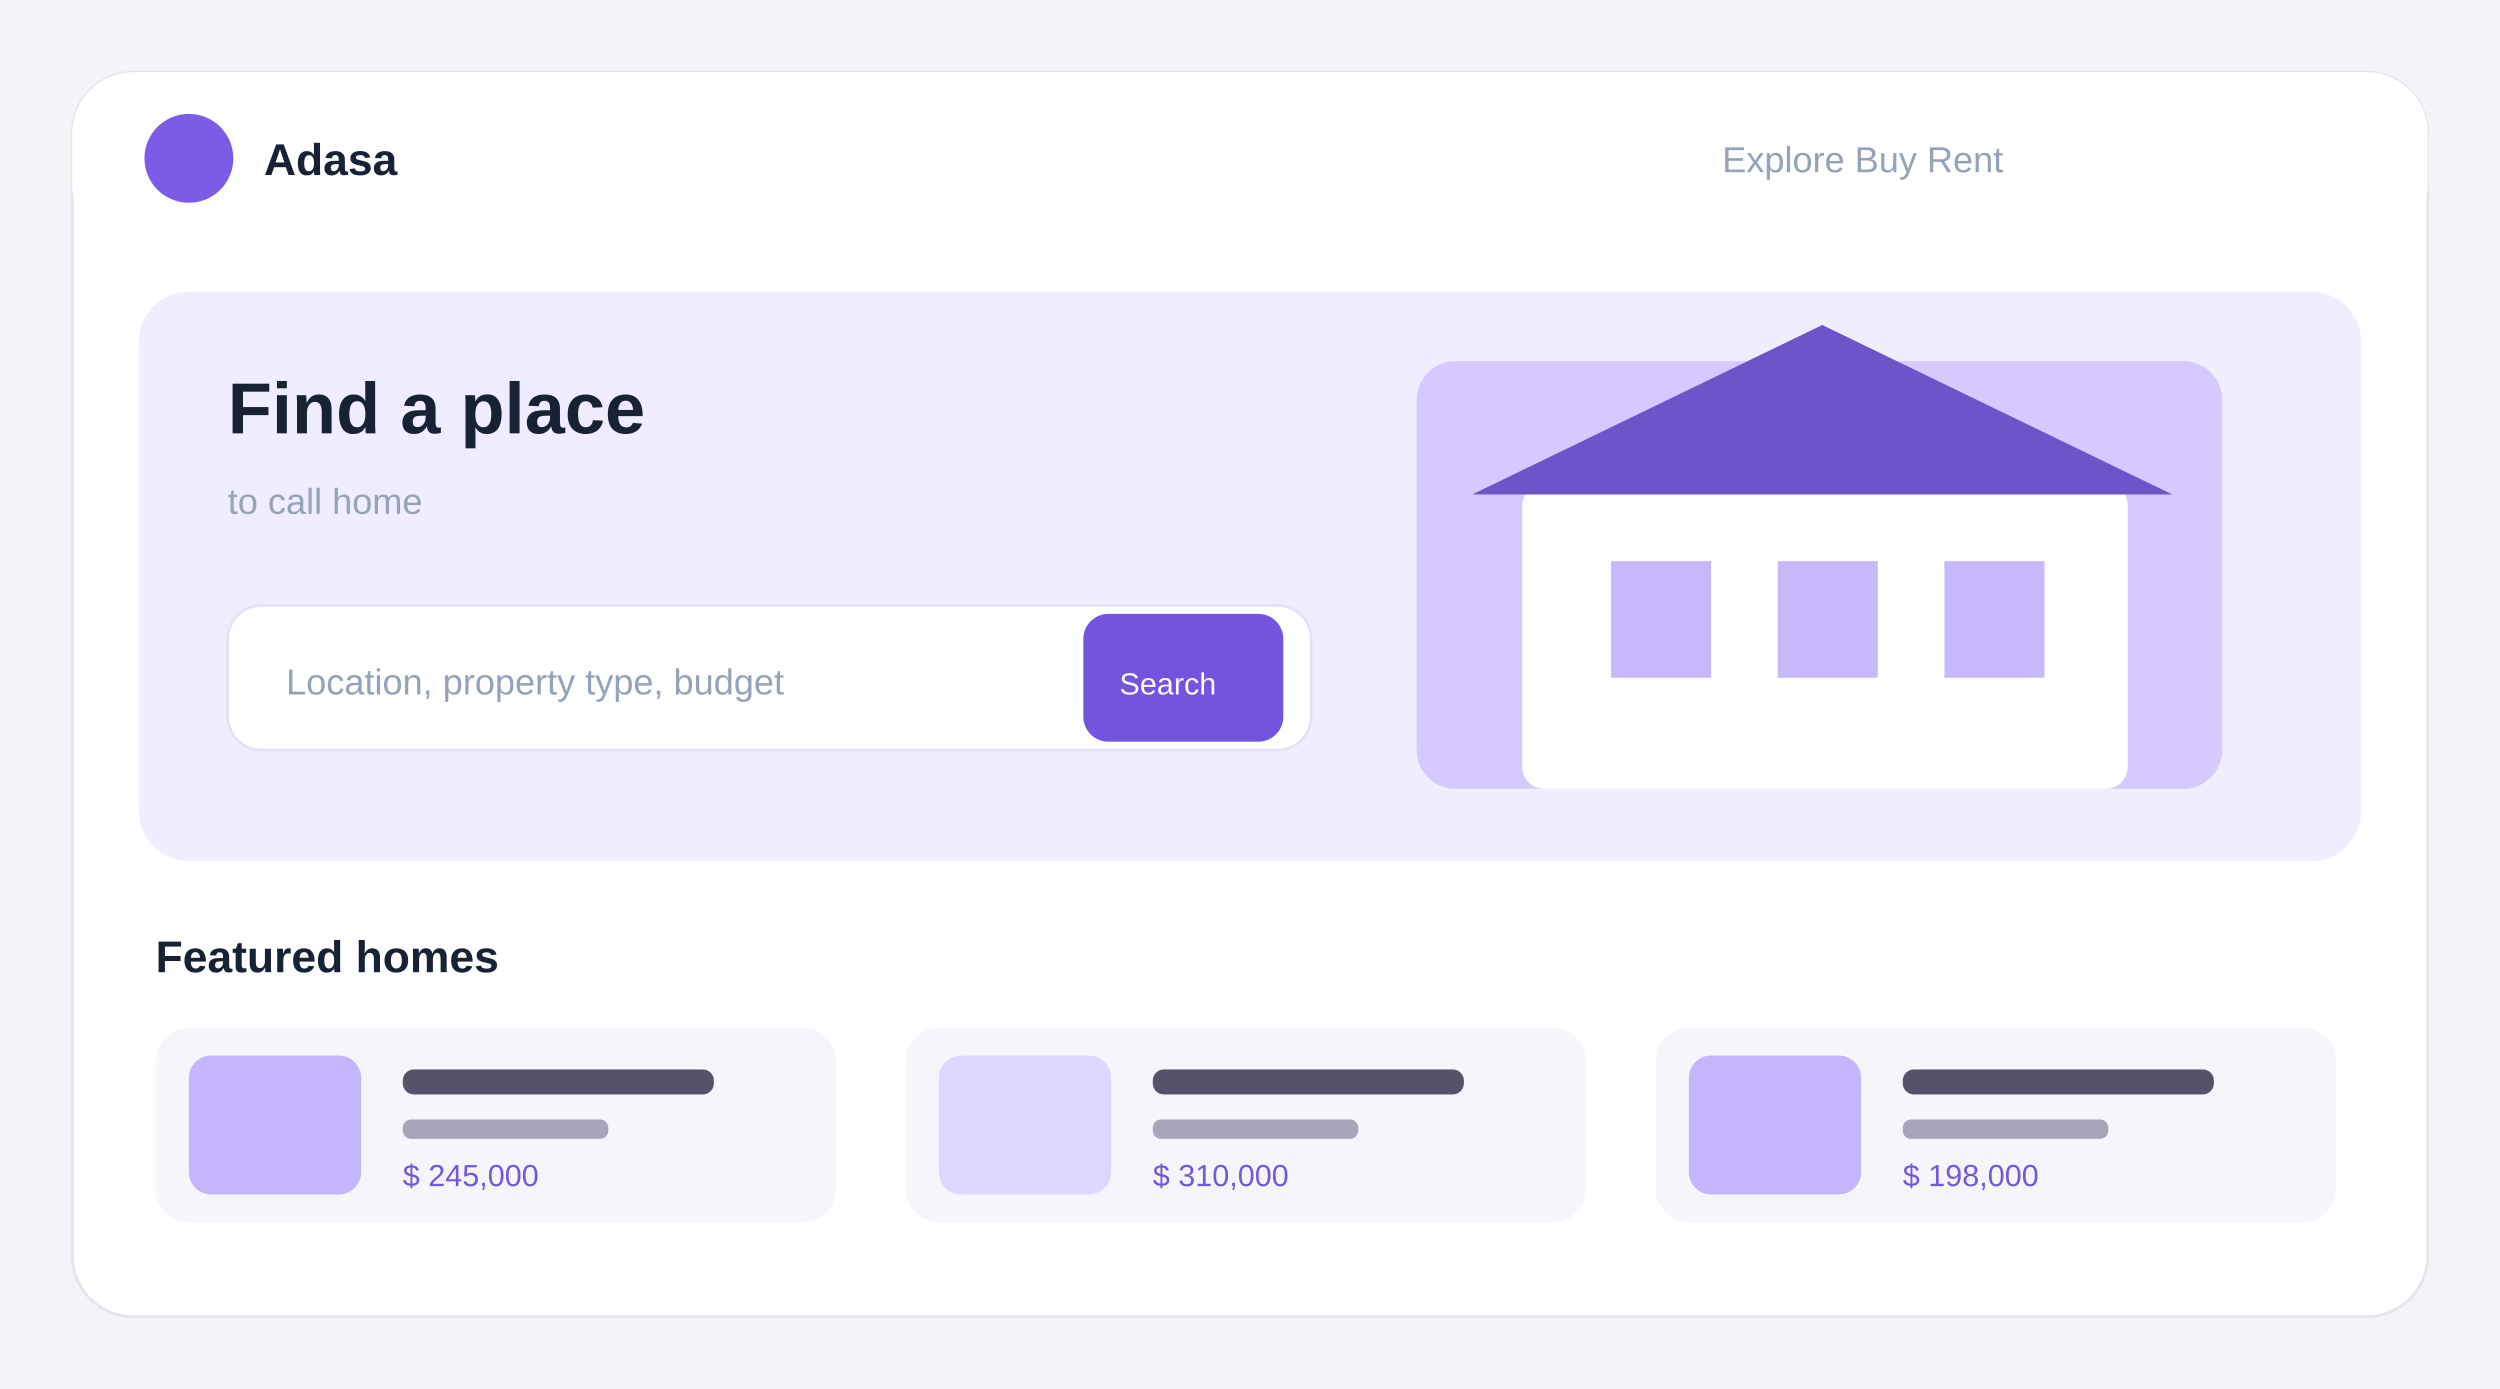
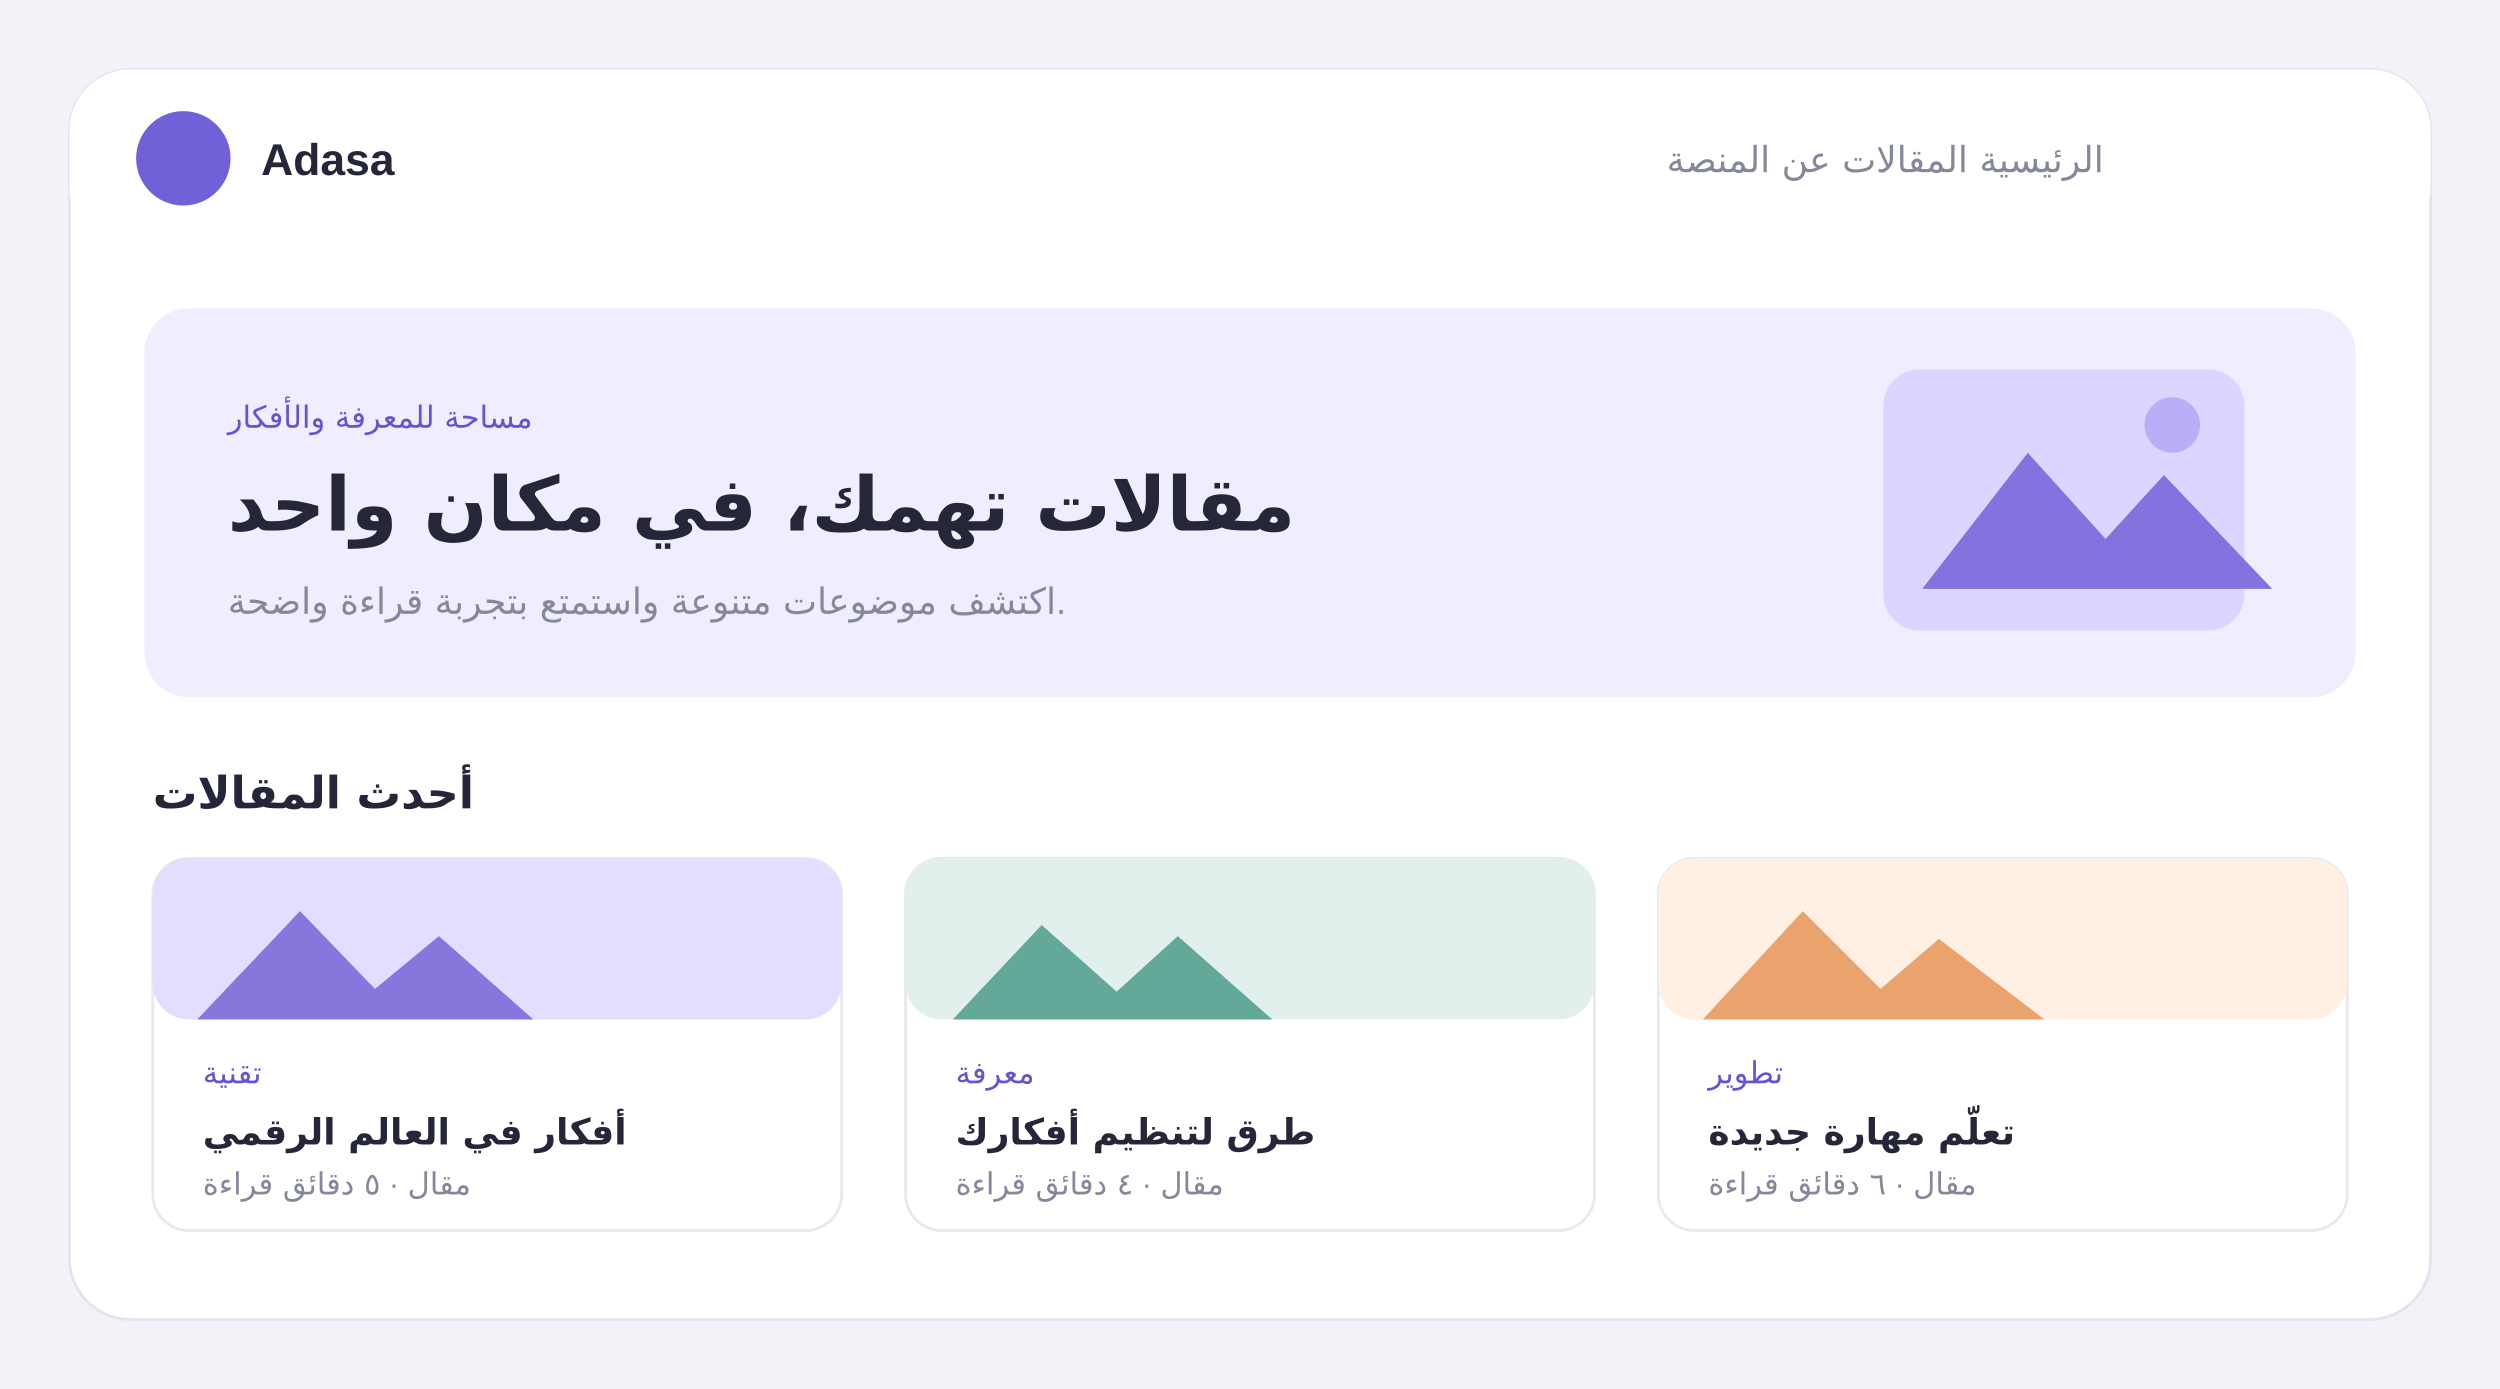
- <svg xmlns="http://www.w3.org/2000/svg" viewBox="0 0 900 500" role="img">
-   <style>.t{font:16px Arial,sans-serif}.s{font:13px Arial,sans-serif}.xs{font:11px Arial,sans-serif}.h{font:bold 26px Arial,sans-serif}.b{font-weight:700}.white{fill:#f8fafc}.dark{fill:#182235}.muted{fill:#94a3b8}.m{fill:#76859c}.blue{fill:#2563eb}.purple{fill:#7657dc}</style>
-   <rect width="900" height="500" fill="#f4f3f8" />
-   <rect x="26" y="26" width="848" height="448" rx="22" fill="#fff" stroke="#e6e3ed" />
-   <rect x="26" y="26" width="848" height="62" rx="22" fill="#fff" />
-   <circle cx="68" cy="57" r="16" fill="#7c5ce7" />
-   <text x="95" y="63" class="t b dark">Adasa</text>
-   <text x="620" y="62" class="s muted">Explore     Buy     Rent</text>
-   <rect x="50" y="105" width="800" height="205" rx="18" fill="#f0edff" />
-   <text x="82" y="156" class="h dark">Find a place</text>
-   <text x="82" y="185" class="s muted">to call home</text>
-   <rect x="82" y="218" width="390" height="52" rx="12" fill="#fff" stroke="#e7e1f7" />
-   <text x="103" y="250" class="s muted">Location, property type, budget</text>
-   <rect x="390" y="221" width="72" height="46" rx="9" fill="#7454df" />
-   <text x="403" y="250" class="xs white">Search</text>
-   <rect x="510" y="130" width="290" height="154" rx="14" fill="#d6c9ff" />
-   <rect x="548" y="174" width="218" height="110" rx="8" fill="#fff" />
-   <path d="M530 178l126-61 126 61" fill="#6c55c9" />
-   <rect x="580" y="202" width="36" height="42" fill="#c6b8fa" />
-   <rect x="640" y="202" width="36" height="42" fill="#c6b8fa" />
-   <rect x="700" y="202" width="36" height="42" fill="#c6b8fa" />
-   <text x="56" y="350" class="t b dark">Featured homes</text>
-   <rect x="56" y="370" width="245" height="70" rx="12" fill="#f7f5fc" />
-   <rect x="68" y="380" width="62" height="50" rx="8" fill="#c4b5fd" />
-   <rect x="145" y="385" width="112" height="9" rx="4" fill="#57516a" />
-   <rect x="145" y="403" width="74" height="7" rx="3" fill="#aaa4bb" />
-   <text x="145" y="427" class="xs purple">$ 245,000</text>
-   <rect x="326" y="370" width="245" height="70" rx="12" fill="#f7f5fc" />
-   <rect x="338" y="380" width="62" height="50" rx="8" fill="#ddd6fe" />
-   <rect x="415" y="385" width="112" height="9" rx="4" fill="#57516a" />
-   <rect x="415" y="403" width="74" height="7" rx="3" fill="#aaa4bb" />
-   <text x="415" y="427" class="xs purple">$ 310,000</text>
-   <rect x="596" y="370" width="245" height="70" rx="12" fill="#f7f5fc" />
-   <rect x="608" y="380" width="62" height="50" rx="8" fill="#c4b5fd" />
-   <rect x="685" y="385" width="112" height="9" rx="4" fill="#57516a" />
-   <rect x="685" y="403" width="74" height="7" rx="3" fill="#aaa4bb" />
-   <text x="685" y="427" class="xs purple">$ 198,000</text>
+ <svg xmlns="http://www.w3.org/2000/svg" viewBox="0 0 900 500">
+   <style>.t{font:16px Arial}.s{font:13px Arial}.xs{font:11px Arial}.h{font:bold 27px Arial}.b{font-weight:700}.w{fill:#fff}.d{fill:#25263a}.m{fill:#85889b}.p{fill:#6753cf}</style>
+   <rect width="900" height="500" fill="#f3f2f9" />
+   <rect x="25" y="25" width="850" height="450" rx="22" fill="#fff" stroke="#e5e3ee" />
+   <rect x="25" y="25" width="850" height="64" rx="22" fill="#fff" />
+   <circle cx="66" cy="57" r="17" fill="#7061d8" />
+   <text x="94" y="63" class="t b d">Adasa</text>
+   <text x="600" y="62" class="s m">الرئيسية    المقالات    عن المنصة</text>
+   <rect x="52" y="111" width="796" height="140" rx="16" fill="#f0edff" />
+   <text x="82" y="154" class="xs p">مساحة للمعرفة والأفكار</text>
+   <text x="82" y="191" class="h d">مقالات تهمك، في مكان واحد</text>
+   <text x="82" y="221" class="s m">اكتشف موضوعات متنوعة واستمتع بتجربة قراءة واضحة.</text>
+   <rect x="678" y="133" width="130" height="94" rx="13" fill="#dcd5ff" />
+   <path d="M692 212l38-49 28 31 21-23 39 41z" fill="#8672de" />
+   <circle cx="782" cy="153" r="10" fill="#b9aff6" />
+   <text x="55" y="291" class="t b d">أحدث المقالات</text>
+   <rect x="55" y="309" width="248" height="134" rx="13" fill="#fff" stroke="#e9e7ef" />
+   <rect x="55" y="309" width="248" height="58" rx="13" fill="#e4ddff" />
+   <path d="M71 367l37-39 27 28 23-19 34 30z" fill="#8876dc" />
+   <text x="73" y="390" class="xs p">تقنية</text>
+   <text x="73" y="412" class="s b d">أفكار في العالم الرقمي</text>
+   <text x="73" y="430" class="xs m">مقال · ٥ دقائق قراءة</text>
+   <rect x="326" y="309" width="248" height="134" rx="13" fill="#fff" stroke="#e9e7ef" />
+   <rect x="326" y="309" width="248" height="58" rx="13" fill="#e2f0ed" />
+   <path d="M343 367l32-34 27 24 22-20 34 30z" fill="#64a899" />
+   <text x="344" y="390" class="xs p">معرفة</text>
+   <text x="344" y="412" class="s b d">طرق لتنظيم أفكارك</text>
+   <text x="344" y="430" class="xs m">مقال · ٤ دقائق قراءة</text>
+   <rect x="597" y="309" width="248" height="134" rx="13" fill="#fff" stroke="#e9e7ef" />
+   <rect x="597" y="309" width="248" height="58" rx="13" fill="#fff0e3" />
+   <path d="M613 367l36-39 28 28 21-18 38 29z" fill="#eaa36c" />
+   <text x="615" y="390" class="xs p">تطوير</text>
+   <text x="615" y="412" class="s b d">تعلّم مهارة جديدة</text>
+   <text x="615" y="430" class="xs m">مقال · ٦ دقائق قراءة</text>
</svg>
